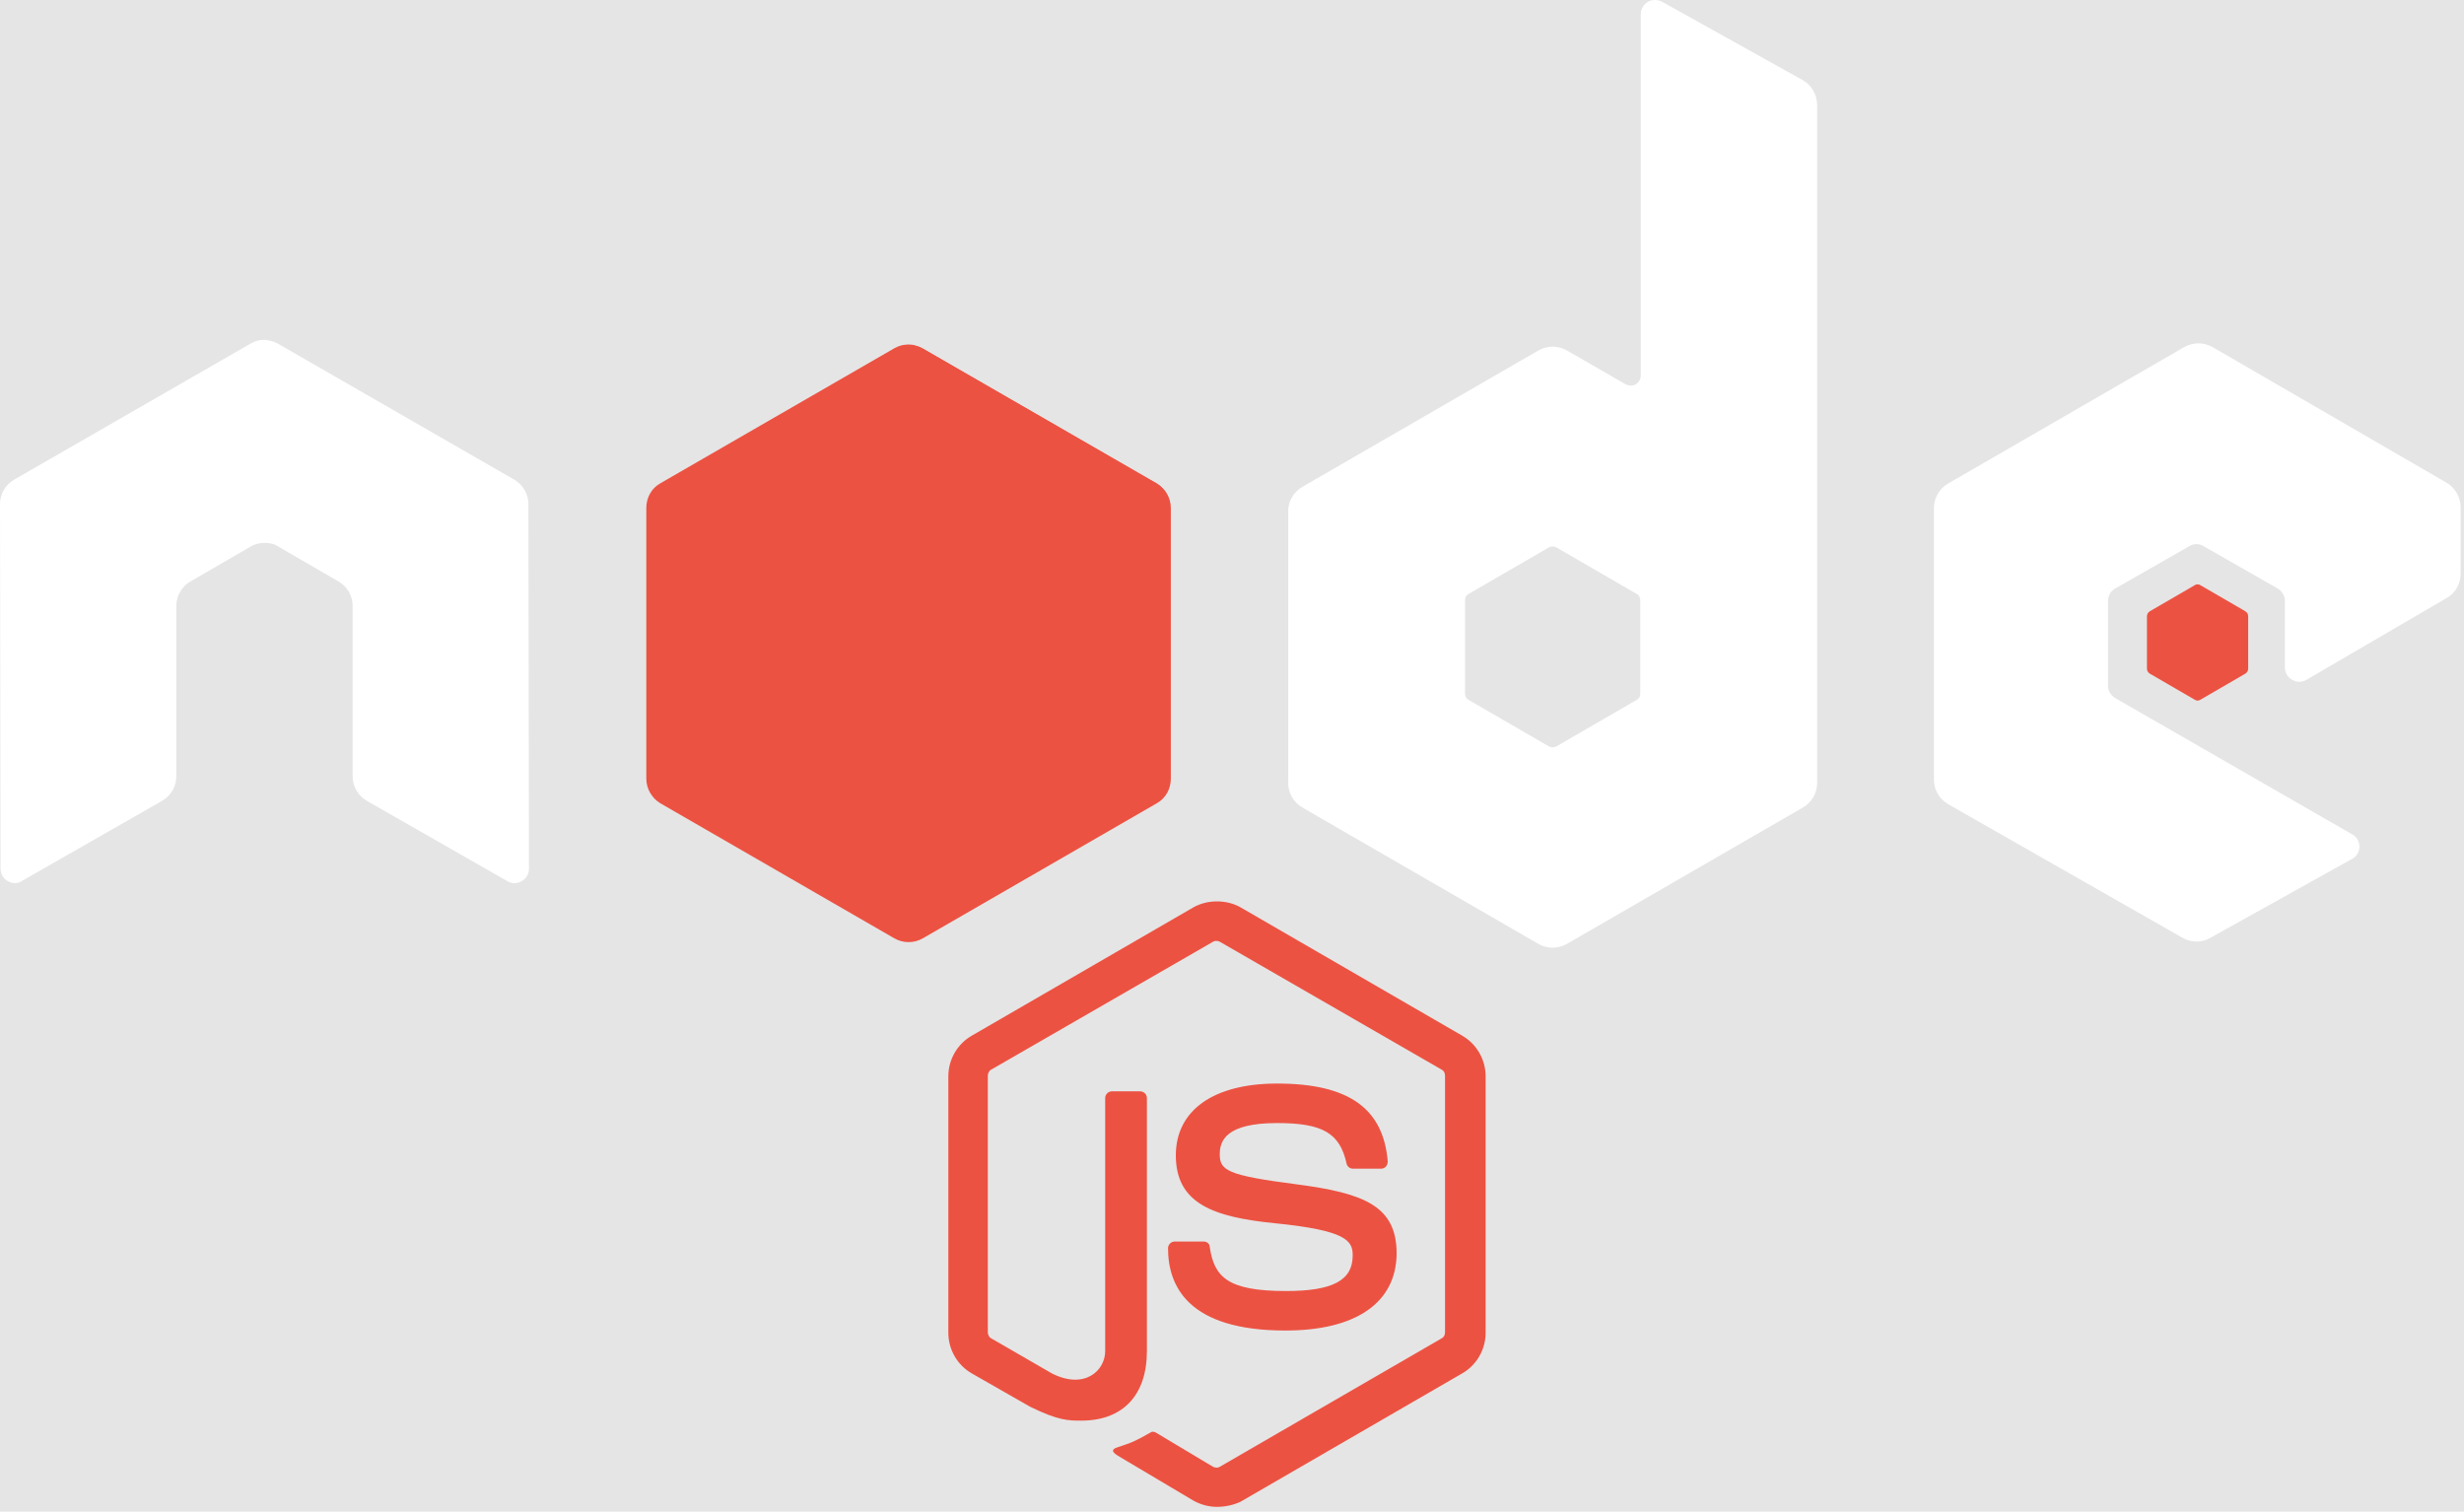
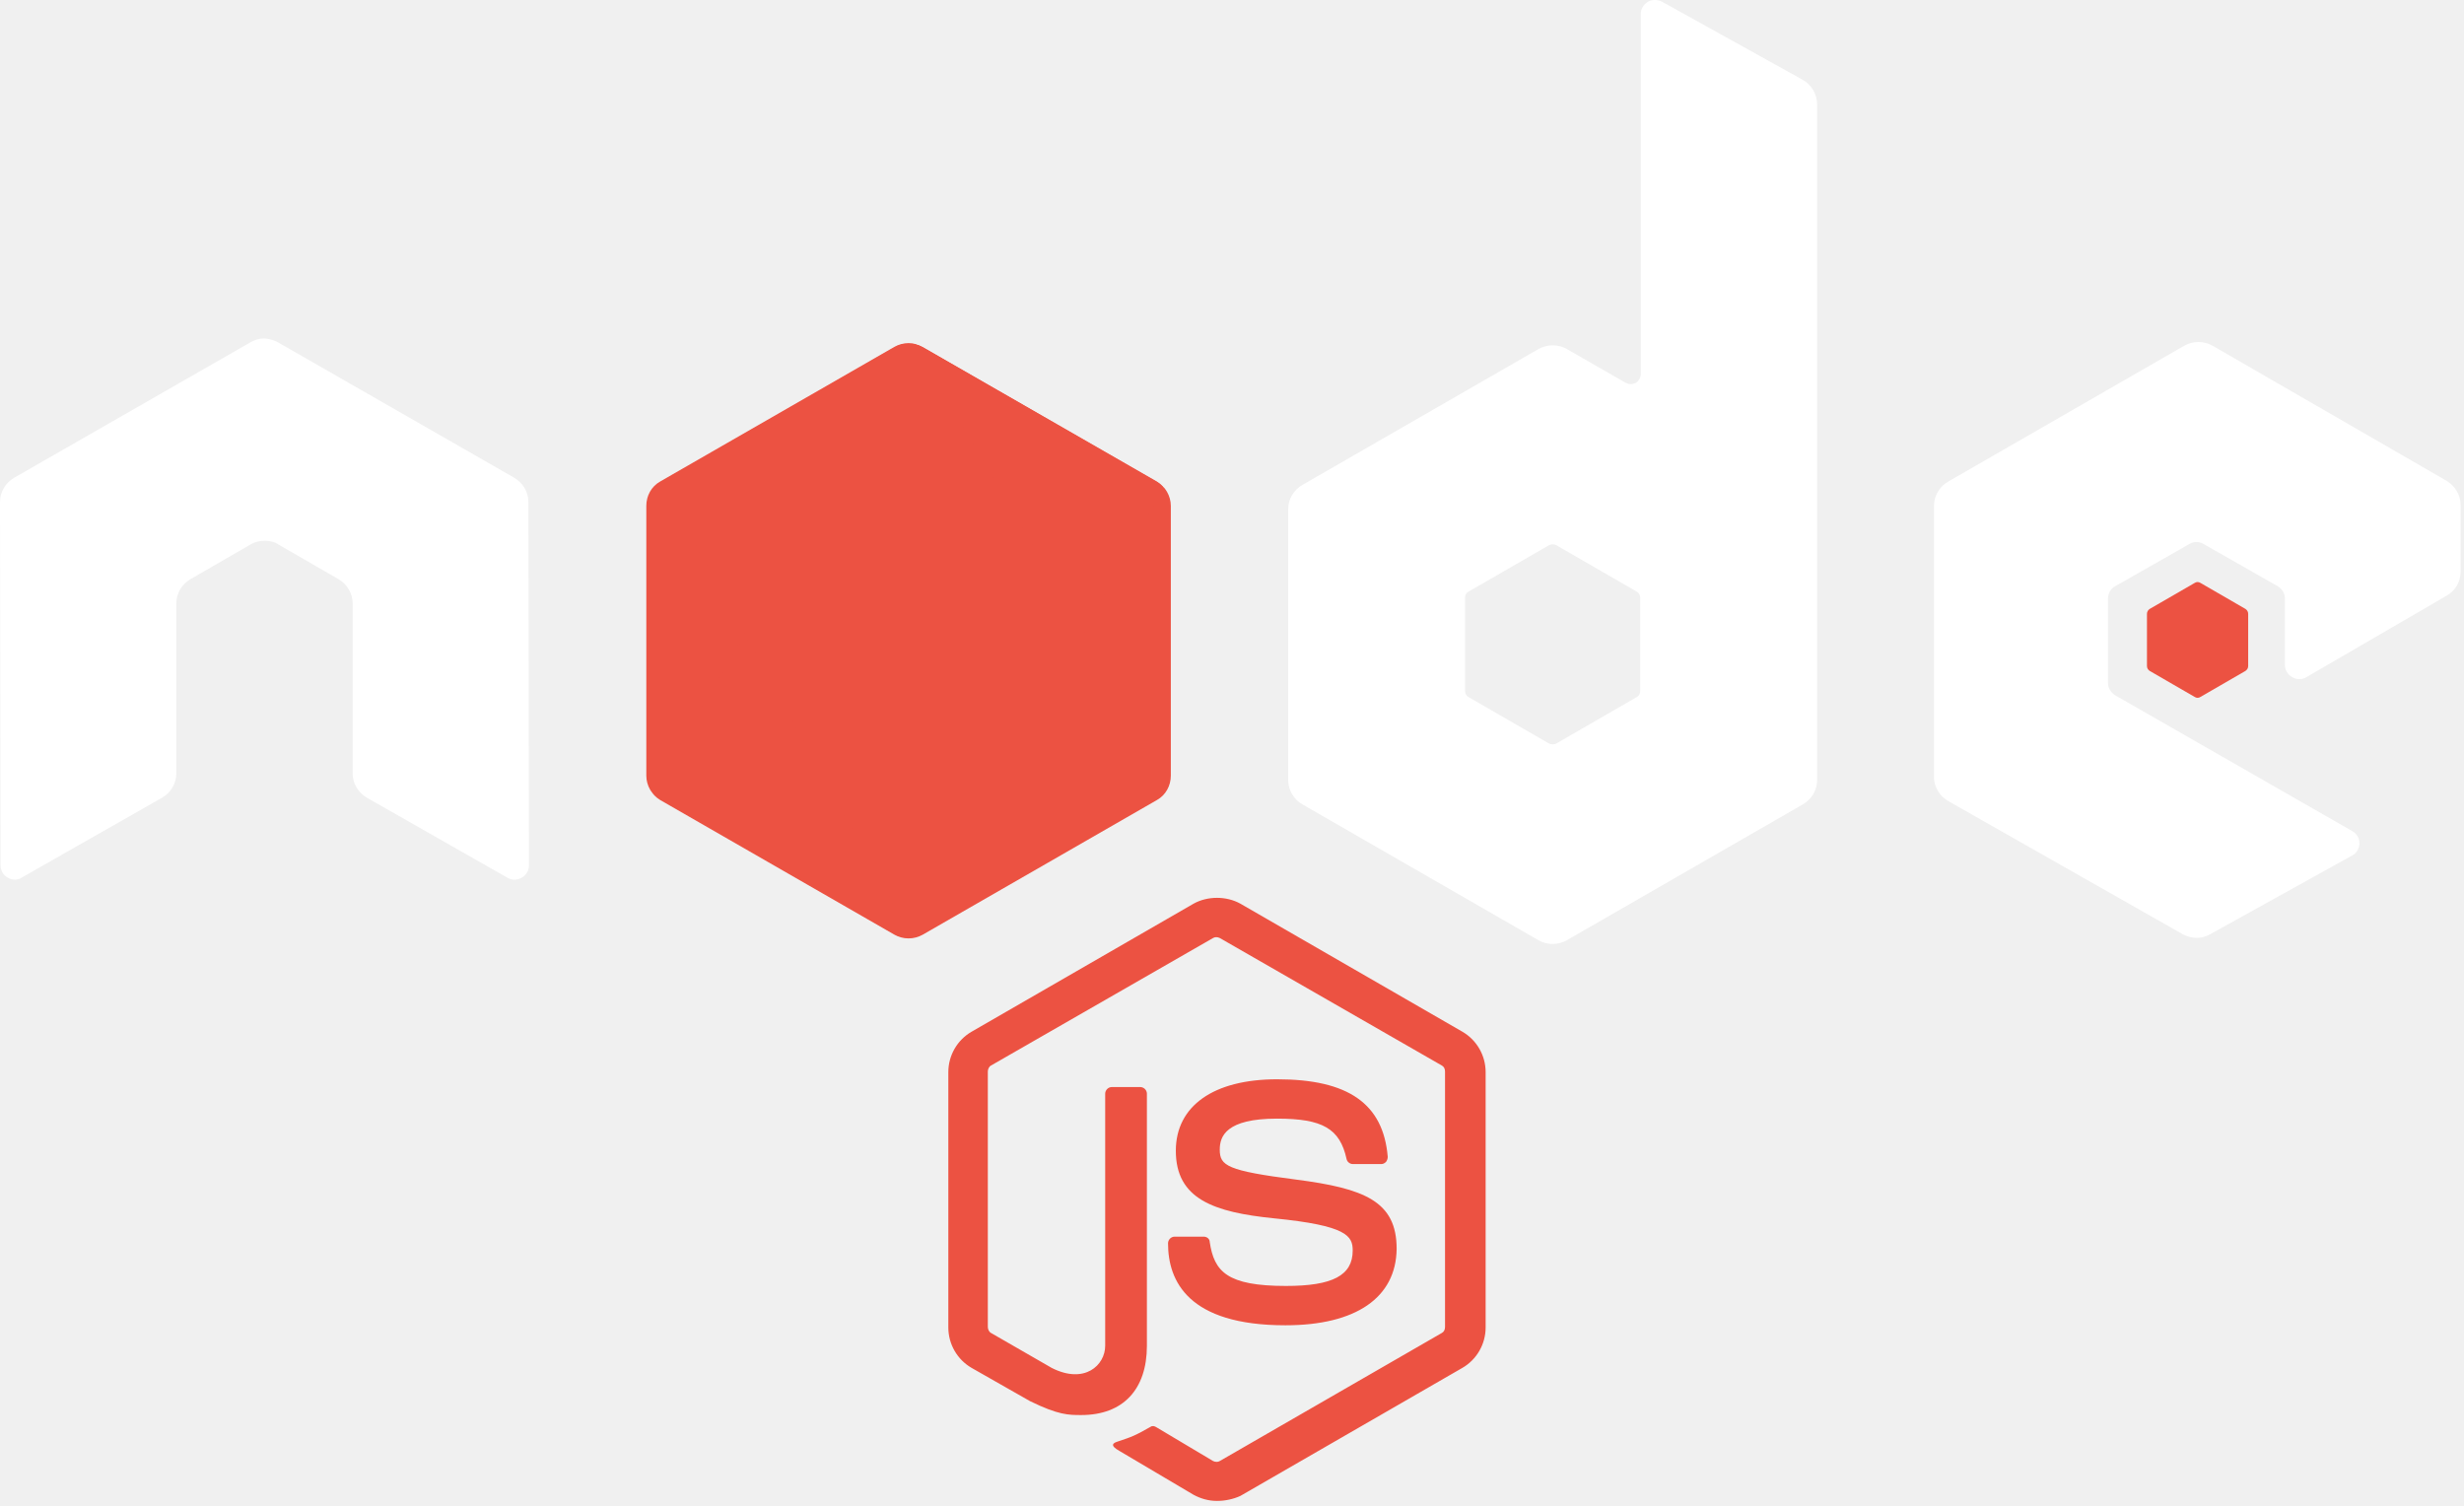
- <svg xmlns="http://www.w3.org/2000/svg" width="512" height="314" viewBox="0 0 512 314" fill="none">
-   <rect width="512" height="314" fill="#E5E5E5" />
-   <path d="M252.879 313.094C251.146 313.094 249.528 312.632 248.025 311.823L232.654 302.693C230.342 301.421 231.498 300.959 232.192 300.728C235.312 299.688 235.89 299.456 239.126 297.608C239.473 297.376 239.936 297.492 240.282 297.723L252.071 304.773C252.533 305.004 253.111 305.004 253.457 304.773L299.572 278.075C300.034 277.844 300.266 277.381 300.266 276.804V223.524C300.266 222.945 300.034 222.484 299.572 222.252L253.457 195.67C252.995 195.438 252.417 195.438 252.071 195.67L205.956 222.252C205.494 222.483 205.262 223.061 205.262 223.523V276.803C205.262 277.266 205.494 277.843 205.956 278.075L218.554 285.356C225.373 288.823 229.649 284.778 229.649 280.733V228.146C229.649 227.453 230.227 226.759 231.036 226.759H236.93C237.624 226.759 238.317 227.337 238.317 228.146V280.733C238.317 289.863 233.347 295.18 224.679 295.18C222.021 295.18 219.941 295.18 214.046 292.29L201.911 285.356C198.906 283.623 197.057 280.386 197.057 276.919V223.639C197.057 220.172 198.906 216.935 201.911 215.202L248.025 188.504C250.915 186.886 254.845 186.886 257.734 188.504L303.848 215.202C306.853 216.935 308.703 220.172 308.703 223.639V276.919C308.703 280.386 306.853 283.623 303.848 285.356L257.734 312.054C256.231 312.748 254.498 313.094 252.88 313.094H252.879ZM267.095 276.457C246.87 276.457 242.709 267.211 242.709 259.352C242.709 258.658 243.287 257.965 244.096 257.965H250.106C250.799 257.965 251.377 258.427 251.377 259.121C252.302 265.246 254.96 268.251 267.211 268.251C276.919 268.251 281.081 266.055 281.081 260.854C281.081 257.849 279.924 255.654 264.784 254.151C252.186 252.879 244.327 250.106 244.327 240.051C244.327 230.689 252.187 225.141 265.362 225.141C280.155 225.141 287.437 230.227 288.362 241.321C288.362 241.669 288.246 242.015 288.015 242.362C287.783 242.593 287.437 242.824 287.09 242.824H281.08C280.502 242.824 279.924 242.362 279.809 241.784C278.422 235.428 274.839 233.347 265.362 233.347C254.729 233.347 253.457 237.046 253.457 239.819C253.457 243.171 254.96 244.211 269.291 246.06C283.507 247.91 290.211 250.568 290.211 260.507C290.095 270.678 281.774 276.457 267.095 276.457Z" fill="#EC5242" />
-   <path d="M109.797 104.712C109.797 102.632 108.641 100.666 106.792 99.626L57.788 71.426C56.978 70.963 56.054 70.732 55.13 70.616H54.667C53.743 70.616 52.818 70.963 52.009 71.426L3.005 99.626C1.155 100.666 0 102.631 0 104.712L0.116 180.529C0.116 181.569 0.694 182.609 1.618 183.072C2.543 183.65 3.698 183.65 4.508 183.072L33.633 166.429C35.482 165.389 36.638 163.424 36.638 161.344V125.862C36.638 123.782 37.793 121.817 39.643 120.777L52.009 113.611C52.934 113.033 53.974 112.801 55.014 112.801C56.054 112.801 57.094 113.033 57.904 113.611L70.27 120.777C72.12 121.817 73.275 123.781 73.275 125.862V161.344C73.275 163.424 74.431 165.389 76.28 166.429L105.405 183.072C106.33 183.65 107.485 183.65 108.41 183.072C109.335 182.609 109.913 181.569 109.913 180.529L109.797 104.712ZM345.34 0.347C344.416 -0.116 343.26 -0.116 342.45 0.347C341.526 0.925 340.948 1.849 340.948 2.889V78.014C340.948 78.707 340.602 79.4 339.908 79.863C339.215 80.209 338.521 80.209 337.828 79.863L325.577 72.813C324.679 72.302 323.663 72.033 322.63 72.033C321.596 72.033 320.58 72.302 319.682 72.813L270.678 101.129C268.829 102.169 267.673 104.134 267.673 106.214V162.73C267.673 164.81 268.829 166.776 270.678 167.816L319.682 196.132C320.58 196.644 321.596 196.913 322.63 196.913C323.663 196.913 324.679 196.644 325.577 196.132L374.581 167.816C376.43 166.776 377.586 164.811 377.586 162.73V21.844C377.586 19.648 376.43 17.684 374.581 16.643L345.341 0.347H345.34ZM340.833 144.123C340.833 144.701 340.602 145.163 340.139 145.394L323.381 155.102C323.147 155.216 322.89 155.276 322.63 155.276C322.369 155.276 322.112 155.216 321.878 155.102L305.12 145.394C304.657 145.163 304.426 144.585 304.426 144.123V124.706C304.426 124.128 304.657 123.666 305.12 123.435L321.878 113.726C322.112 113.612 322.369 113.553 322.63 113.553C322.89 113.553 323.147 113.612 323.381 113.726L340.139 123.435C340.602 123.665 340.833 124.244 340.833 124.706V144.123ZM508.417 124.244C510.267 123.204 511.307 121.239 511.307 119.158V105.405C511.307 103.325 510.151 101.36 508.417 100.32L459.76 72.12C458.862 71.609 457.846 71.34 456.813 71.34C455.78 71.34 454.764 71.609 453.866 72.12L404.862 100.435C403.012 101.475 401.857 103.44 401.857 105.521V162.037C401.857 164.117 403.012 166.082 404.862 167.122L453.519 194.86C455.369 195.9 457.564 195.9 459.298 194.86L488.769 178.45C489.694 177.987 490.272 176.947 490.272 175.907C490.272 174.867 489.694 173.827 488.769 173.364L439.534 145.048C438.61 144.471 438.032 143.546 438.032 142.506V124.823C438.032 123.783 438.61 122.743 439.534 122.28L454.906 113.496C455.356 113.213 455.877 113.063 456.409 113.063C456.94 113.063 457.461 113.213 457.911 113.496L473.282 122.28C474.207 122.858 474.785 123.782 474.785 124.823V138.692C474.785 139.732 475.363 140.772 476.287 141.234C477.212 141.812 478.367 141.812 479.292 141.234L508.417 124.244V124.244Z" fill="white" />
-   <path d="M456.062 121.586C456.233 121.473 456.434 121.413 456.64 121.413C456.845 121.413 457.046 121.473 457.217 121.586L466.579 127.018C466.926 127.248 467.157 127.595 467.157 128.058V138.922C467.157 139.384 466.926 139.731 466.579 139.962L457.217 145.394C457.046 145.507 456.845 145.567 456.64 145.567C456.434 145.567 456.233 145.507 456.062 145.394L446.7 139.962C446.353 139.731 446.122 139.384 446.122 138.922V128.058C446.122 127.595 446.353 127.248 446.7 127.018L456.062 121.586V121.586Z" fill="#EC5242" />
-   <mask id="mask0_0_1" style="mask-type:alpha" maskUnits="userSpaceOnUse" x="134" y="71" width="110" height="125">
-     <path d="M191.74 72.351C190.842 71.84 189.826 71.571 188.793 71.571C187.76 71.571 186.744 71.84 185.846 72.351L137.189 100.434C135.339 101.474 134.299 103.439 134.299 105.519V161.805C134.299 163.885 135.455 165.85 137.189 166.89L185.846 194.975C186.744 195.486 187.76 195.755 188.793 195.755C189.826 195.755 190.842 195.486 191.74 194.975L240.398 166.89C242.247 165.85 243.288 163.885 243.288 161.805V105.52C243.288 103.44 242.131 101.475 240.398 100.435L191.74 72.351Z" fill="white" />
-   </mask>
-   <g mask="url(#mask0_0_1)">
-     <path d="M191.74 72.351C190.842 71.84 189.826 71.571 188.793 71.571C187.76 71.571 186.744 71.84 185.846 72.351L137.189 100.434C135.339 101.474 134.299 103.439 134.299 105.519V161.805C134.299 163.885 135.455 165.85 137.189 166.89L185.846 194.975C186.744 195.486 187.76 195.755 188.793 195.755C189.826 195.755 190.842 195.486 191.74 194.975L240.398 166.89C242.247 165.85 243.288 163.885 243.288 161.805V105.52C243.288 103.44 242.131 101.475 240.398 100.435L191.74 72.351Z" fill="#EC5242" />
-     <path d="M185.73 72.351L136.958 100.434C135.107 101.475 133.837 103.441 133.837 105.521V161.807C133.837 163.194 134.415 164.465 135.339 165.505L190.122 71.657C188.735 71.426 187.117 71.541 185.73 72.35V72.351ZM190.469 195.554C190.931 195.438 191.394 195.207 191.856 194.976L240.629 166.891C242.479 165.851 243.634 163.886 243.634 161.806V105.52C243.634 104.018 242.94 102.515 241.9 101.475L190.47 195.554H190.469Z" fill="#EC5242" />
-     <path d="M240.513 100.435L191.625 72.351C191.145 72.109 190.641 71.915 190.122 71.773L135.339 165.621C135.793 166.175 136.341 166.645 136.958 167.008L185.846 195.093C187.233 195.902 188.851 196.133 190.353 195.67L241.785 101.592C241.438 101.13 240.975 100.782 240.513 100.436V100.435Z" fill="#EC5242" />
-     <path fill-rule="evenodd" clip-rule="evenodd" d="M240.629 166.891C242.016 166.082 243.056 164.695 243.519 163.193L189.89 71.657C188.503 71.426 187 71.541 185.73 72.35L137.188 100.32L189.543 195.785C190.304 195.661 191.044 195.427 191.739 195.092L240.628 166.892L240.629 166.891Z" fill="#EC5242" />
-     <path fill-rule="evenodd" clip-rule="evenodd" d="M240.629 166.891L191.856 194.976C191.167 195.327 190.425 195.562 189.66 195.669L190.585 197.403L244.674 166.083V165.389L243.287 163.077C243.056 164.695 242.016 166.082 240.629 166.891V166.891Z" fill="#EC5242" />
-     <path d="M192.083 195.422L192.094 195.416L192.105 195.41L240.878 167.325L240.629 166.891L240.881 167.323C242.033 166.651 242.975 165.605 243.466 164.347L244.174 165.528V165.795L190.782 196.711L190.421 196.034C190.997 195.896 191.555 195.691 192.083 195.422Z" fill="#EC5242" />
-     <path d="M192.083 195.422L192.094 195.416L192.105 195.41L240.878 167.325L240.629 166.891L240.881 167.323C242.033 166.651 242.975 165.605 243.466 164.347L244.174 165.528V165.795L190.782 196.711L190.421 196.034C190.997 195.896 191.555 195.691 192.083 195.422Z" fill="black" fill-opacity="0.2" />
-     <path d="M192.083 195.422L192.094 195.416L192.105 195.41L240.878 167.325L240.629 166.891L240.881 167.323C242.033 166.651 242.975 165.605 243.466 164.347L244.174 165.528V165.795L190.782 196.711L190.421 196.034C190.997 195.896 191.555 195.691 192.083 195.422Z" stroke="#EC5242" />
+ <svg xmlns="http://www.w3.org/2000/svg" width="789" height="482" viewBox="0 0 789 482" fill="none">
+   <g clip-path="url(#clip0_0_1)">
+     <path d="M389.69 480.609C387.02 480.609 384.527 479.9 382.21 478.658L358.523 464.643C354.961 462.691 356.742 461.982 357.812 461.627C362.619 460.031 363.51 459.675 368.497 456.838C369.032 456.482 369.745 456.66 370.278 457.014L388.445 467.836C389.157 468.191 390.048 468.191 390.581 467.836L461.645 426.854C462.357 426.499 462.715 425.789 462.715 424.903V343.116C462.715 342.228 462.357 341.52 461.645 341.164L390.581 300.36C389.869 300.004 388.979 300.004 388.445 300.36L317.381 341.164C316.669 341.518 316.312 342.406 316.312 343.115V424.901C316.312 425.612 316.669 426.498 317.381 426.854L336.795 438.031C347.303 443.352 353.893 437.143 353.893 430.934V350.211C353.893 349.148 354.783 348.082 356.03 348.082H365.113C366.182 348.082 367.25 348.97 367.25 350.211V430.934C367.25 444.949 359.591 453.111 346.234 453.111C342.138 453.111 338.933 453.111 329.848 448.674L311.148 438.031C306.517 435.37 303.668 430.401 303.668 425.079V343.293C303.668 337.971 306.517 333.002 311.148 330.342L382.21 289.36C386.664 286.876 392.72 286.876 397.172 289.36L468.235 330.342C472.865 333.002 475.716 337.971 475.716 343.293V425.079C475.716 430.401 472.865 435.37 468.235 438.031L397.172 479.013C394.856 480.078 392.185 480.609 389.692 480.609H389.69ZM411.598 424.37C380.431 424.37 374.018 410.177 374.018 398.114C374.018 397.048 374.909 395.984 376.156 395.984H385.417C386.485 395.984 387.376 396.694 387.376 397.759C388.801 407.161 392.897 411.774 411.776 411.774C426.737 411.774 433.15 408.403 433.15 400.419C433.15 395.806 431.367 392.437 408.036 390.13C388.623 388.177 376.512 383.921 376.512 368.486C376.512 354.115 388.624 345.599 408.927 345.599C431.723 345.599 442.945 353.406 444.37 370.435C444.37 370.97 444.192 371.501 443.836 372.033C443.478 372.388 442.945 372.743 442.41 372.743H433.149C432.258 372.743 431.367 372.033 431.19 371.146C429.053 361.389 423.531 358.195 408.927 358.195C392.541 358.195 390.581 363.873 390.581 368.13C390.581 373.275 392.897 374.872 414.982 377.71C436.889 380.55 447.22 384.63 447.22 399.887C447.041 415.499 434.218 424.37 411.598 424.37Z" fill="#EC5242" />
+     <path d="M169.199 160.736C169.199 157.543 167.417 154.526 164.568 152.93L89.052 109.642C87.804 108.931 86.38 108.576 84.956 108.398H84.243C82.819 108.398 81.393 108.931 80.147 109.642L4.631 152.93C1.78 154.526 0 157.542 0 160.736L0.179 277.118C0.179 278.714 1.069 280.311 2.493 281.021C3.919 281.909 5.699 281.909 6.947 281.021L51.829 255.474C54.678 253.877 56.46 250.861 56.46 247.668V193.202C56.46 190.009 58.24 186.993 61.09 185.397L80.147 174.396C81.572 173.509 83.175 173.153 84.777 173.153C86.38 173.153 87.983 173.509 89.231 174.396L108.287 185.397C111.138 186.993 112.918 190.008 112.918 193.202V247.668C112.918 250.861 114.699 253.877 117.549 255.474L162.431 281.021C163.856 281.909 165.636 281.909 167.062 281.021C168.487 280.311 169.378 278.714 169.378 277.118L169.199 160.736ZM532.174 0.533C530.75 -0.178 528.969 -0.178 527.721 0.533C526.297 1.42 525.406 2.839 525.406 4.435V119.754C525.406 120.818 524.873 121.882 523.804 122.593C522.736 123.124 521.666 123.124 520.598 122.593L501.719 111.771C500.335 110.986 498.77 110.573 497.178 110.573C495.584 110.573 494.019 110.986 492.635 111.771L417.119 155.236C414.27 156.833 412.488 159.849 412.488 163.042V249.796C412.488 252.989 414.27 256.006 417.119 257.603L492.635 301.069C494.019 301.855 495.584 302.268 497.178 302.268C498.77 302.268 500.335 301.855 501.719 301.069L577.235 257.603C580.085 256.006 581.866 252.99 581.866 249.796V33.532C581.866 30.161 580.085 27.146 577.235 25.548L532.176 0.533H532.174ZM525.229 221.233C525.229 222.121 524.873 222.83 524.16 223.184L498.335 238.087C497.975 238.262 497.579 238.354 497.178 238.354C496.776 238.354 496.38 238.262 496.019 238.087L470.195 223.184C469.481 222.83 469.125 221.943 469.125 221.233V191.428C469.125 190.54 469.481 189.831 470.195 189.477L496.019 174.573C496.38 174.398 496.776 174.307 497.178 174.307C497.579 174.307 497.975 174.398 498.335 174.573L524.16 189.477C524.873 189.83 525.229 190.718 525.229 191.428V221.233ZM783.479 190.718C786.329 189.122 787.932 186.106 787.932 182.911V161.8C787.932 158.607 786.151 155.591 783.479 153.994L708.497 110.707C707.114 109.922 705.548 109.509 703.956 109.509C702.364 109.509 700.798 109.922 699.415 110.707L623.899 154.171C621.048 155.767 619.268 158.784 619.268 161.978V248.732C619.268 251.925 621.048 254.941 623.899 256.538L698.88 299.116C701.731 300.713 705.113 300.713 707.785 299.116L753.201 273.926C754.626 273.216 755.517 271.619 755.517 270.023C755.517 268.426 754.626 266.83 753.201 266.119L677.329 222.653C675.905 221.768 675.014 220.348 675.014 218.751V191.607C675.014 190.011 675.905 188.414 677.329 187.704L701.017 174.22C701.711 173.786 702.514 173.555 703.333 173.555C704.152 173.555 704.955 173.786 705.648 174.22L729.335 187.704C730.76 188.591 731.651 190.009 731.651 191.607V212.897C731.651 214.493 732.542 216.089 733.966 216.799C735.391 217.686 737.171 217.686 738.596 216.799L783.479 190.718Z" fill="white" />
+     <path d="M702.799 186.638C703.062 186.465 703.372 186.373 703.689 186.373C704.005 186.373 704.315 186.465 704.579 186.638L719.006 194.977C719.54 195.33 719.896 195.862 719.896 196.573V213.25C719.896 213.959 719.54 214.492 719.006 214.846L704.579 223.184C704.315 223.358 704.005 223.45 703.689 223.45C703.372 223.45 703.062 223.358 702.799 223.184L688.372 214.846C687.837 214.492 687.481 213.959 687.481 213.25V196.573C687.481 195.862 687.837 195.33 688.372 194.977L702.799 186.638Z" fill="#EC5242" />
+     <mask id="mask0_0_1" style="mask-type:alpha" maskUnits="userSpaceOnUse" x="206" y="109" width="169" height="192">
+       <path d="M295.474 111.062C294.091 110.277 292.525 109.864 290.933 109.864C289.341 109.864 287.775 110.277 286.392 111.062L211.41 154.169C208.56 155.766 206.957 158.782 206.957 161.975V248.376C206.957 251.569 208.738 254.585 211.41 256.181L286.392 299.293C287.775 300.077 289.341 300.49 290.933 300.49C292.525 300.49 294.091 300.077 295.474 299.293L370.457 256.181C373.306 254.585 374.911 251.569 374.911 248.376V161.977C374.911 158.784 373.128 155.767 370.457 154.171L295.474 111.062Z" fill="white" />
+     </mask>
+     <g mask="url(#mask0_0_1)">
+       <path d="M295.474 111.062C294.091 110.277 292.525 109.864 290.933 109.864C289.341 109.864 287.775 110.277 286.392 111.062L211.41 154.169C208.56 155.766 206.957 158.782 206.957 161.975V248.376C206.957 251.569 208.738 254.585 211.41 256.181L286.392 299.293C287.775 300.077 289.341 300.49 290.933 300.49C292.525 300.49 294.091 300.077 295.474 299.293L370.457 256.181C373.306 254.585 374.911 251.569 374.911 248.376V161.977C374.911 158.784 373.128 155.767 370.457 154.171L295.474 111.062Z" fill="#EC5242" />
+       <path d="M286.213 111.062L211.054 154.169C208.202 155.767 206.245 158.785 206.245 161.978V248.379C206.245 250.508 207.136 252.459 208.56 254.055L292.981 109.996C290.844 109.642 288.35 109.818 286.213 111.06V111.062ZM293.516 300.182C294.228 300.004 294.941 299.649 295.653 299.294L370.813 256.183C373.664 254.587 375.444 251.57 375.444 248.377V161.977C375.444 159.671 374.374 157.364 372.772 155.767L293.517 300.182H293.516Z" fill="#EC5242" />
+       <path d="M370.634 154.171L295.297 111.062C294.557 110.689 293.781 110.392 292.981 110.174L208.56 254.234C209.259 255.084 210.104 255.805 211.054 256.363L286.392 299.474C288.529 300.716 291.022 301.07 293.337 300.36L372.594 155.947C372.06 155.238 371.346 154.704 370.634 154.172V154.171Z" fill="#EC5242" />
+       <path fill-rule="evenodd" clip-rule="evenodd" d="M370.813 256.183C372.95 254.941 374.553 252.812 375.267 250.506L292.623 109.996C290.486 109.642 288.17 109.818 286.213 111.06L211.409 153.994L292.089 300.536C293.261 300.346 294.402 299.987 295.473 299.472L370.812 256.185L370.813 256.183Z" fill="#EC5242" />
+       <path fill-rule="evenodd" clip-rule="evenodd" d="M370.813 256.183L295.653 299.294C294.591 299.833 293.448 300.194 292.269 300.358L293.694 303.02L377.046 254.943V253.877L374.909 250.328C374.553 252.812 372.95 254.941 370.813 256.183Z" fill="#EC5242" />
+       <path d="M296.003 299.979L296.02 299.97L296.037 299.961L371.197 256.849L370.813 256.183L371.201 256.846C372.977 255.815 374.428 254.209 375.185 252.278L376.276 254.091V254.501L293.998 301.958L293.442 300.918C294.329 300.707 295.189 300.392 296.003 299.979Z" fill="#EC5242" />
+       <path d="M296.003 299.979L296.02 299.97L296.037 299.961L371.197 256.849L370.813 256.183L371.201 256.846C372.977 255.815 374.428 254.209 375.185 252.278L376.276 254.091V254.501L293.998 301.958L293.442 300.918C294.329 300.707 295.189 300.392 296.003 299.979Z" fill="black" fill-opacity="0.2" />
+       <path d="M296.003 299.979L296.02 299.97L296.037 299.961L371.197 256.849L370.813 256.183L371.201 256.846C372.977 255.815 374.428 254.209 375.185 252.278L376.276 254.091V254.501L293.998 301.958L293.442 300.918C294.329 300.707 295.189 300.392 296.003 299.979Z" stroke="#EC5242" />
+     </g>
  </g>
+   <defs>
+     <clipPath id="clip0_0_1">
+       <rect width="789" height="482" fill="white" />
+     </clipPath>
+   </defs>
</svg>
